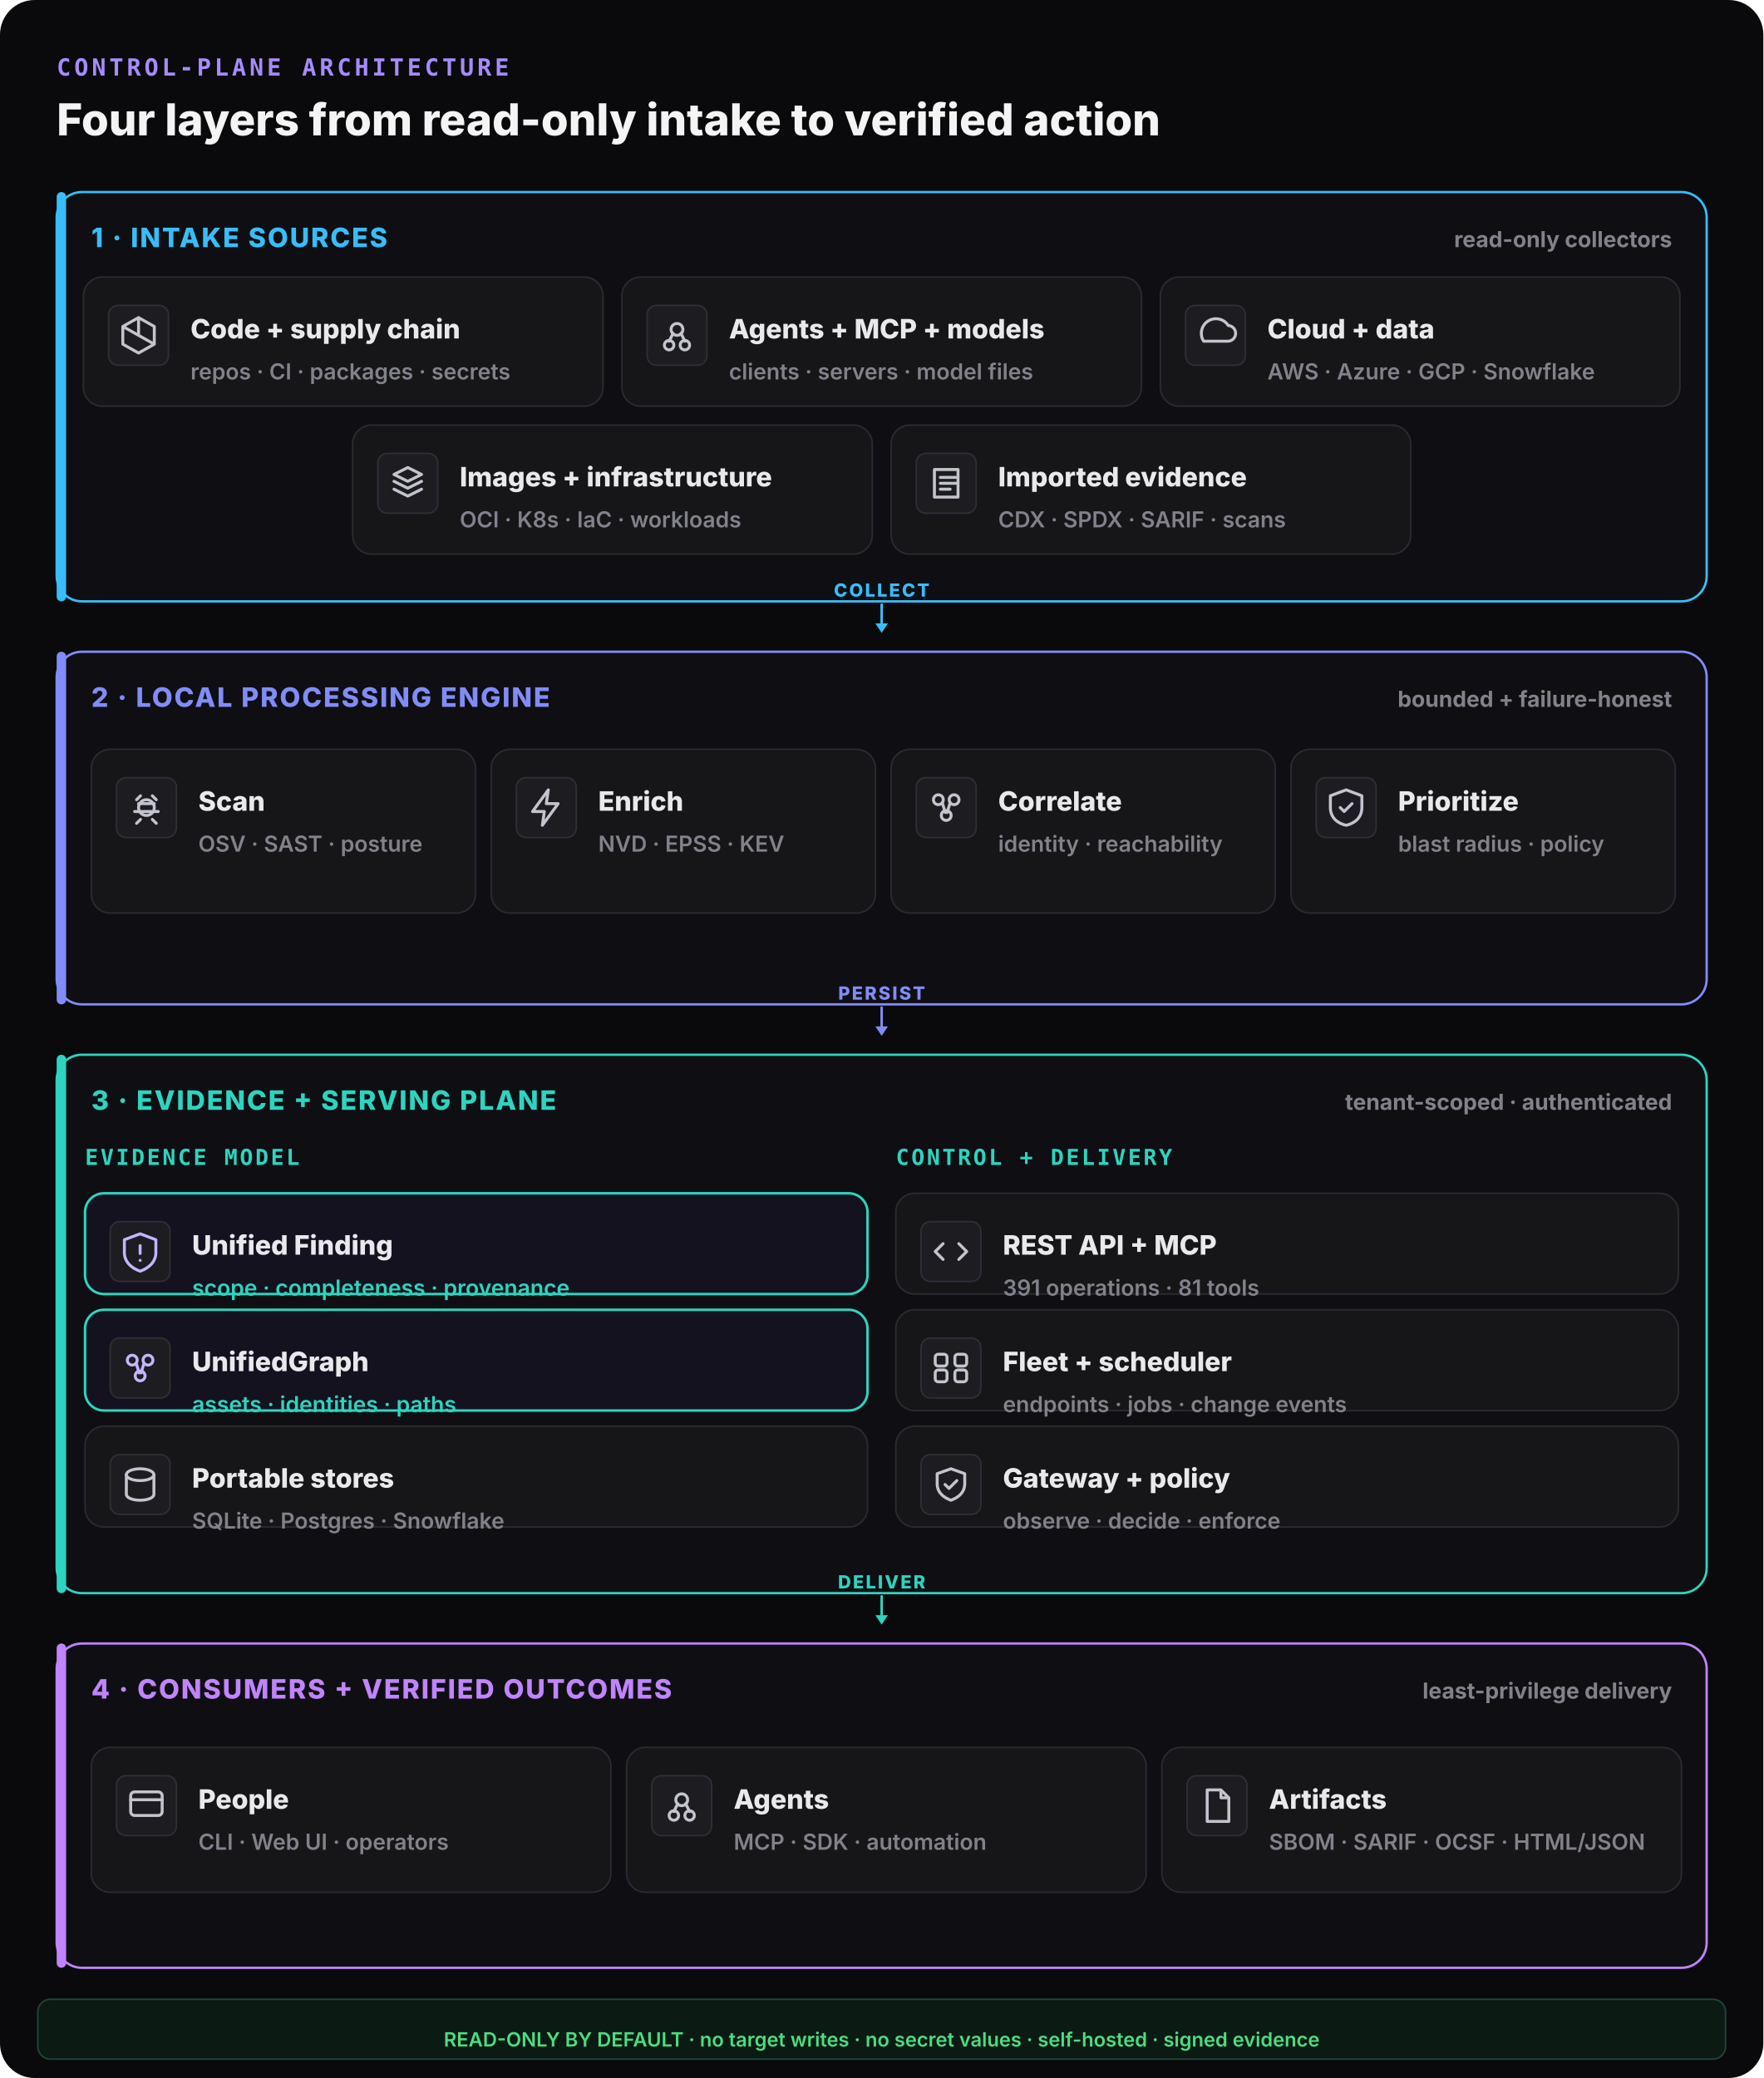
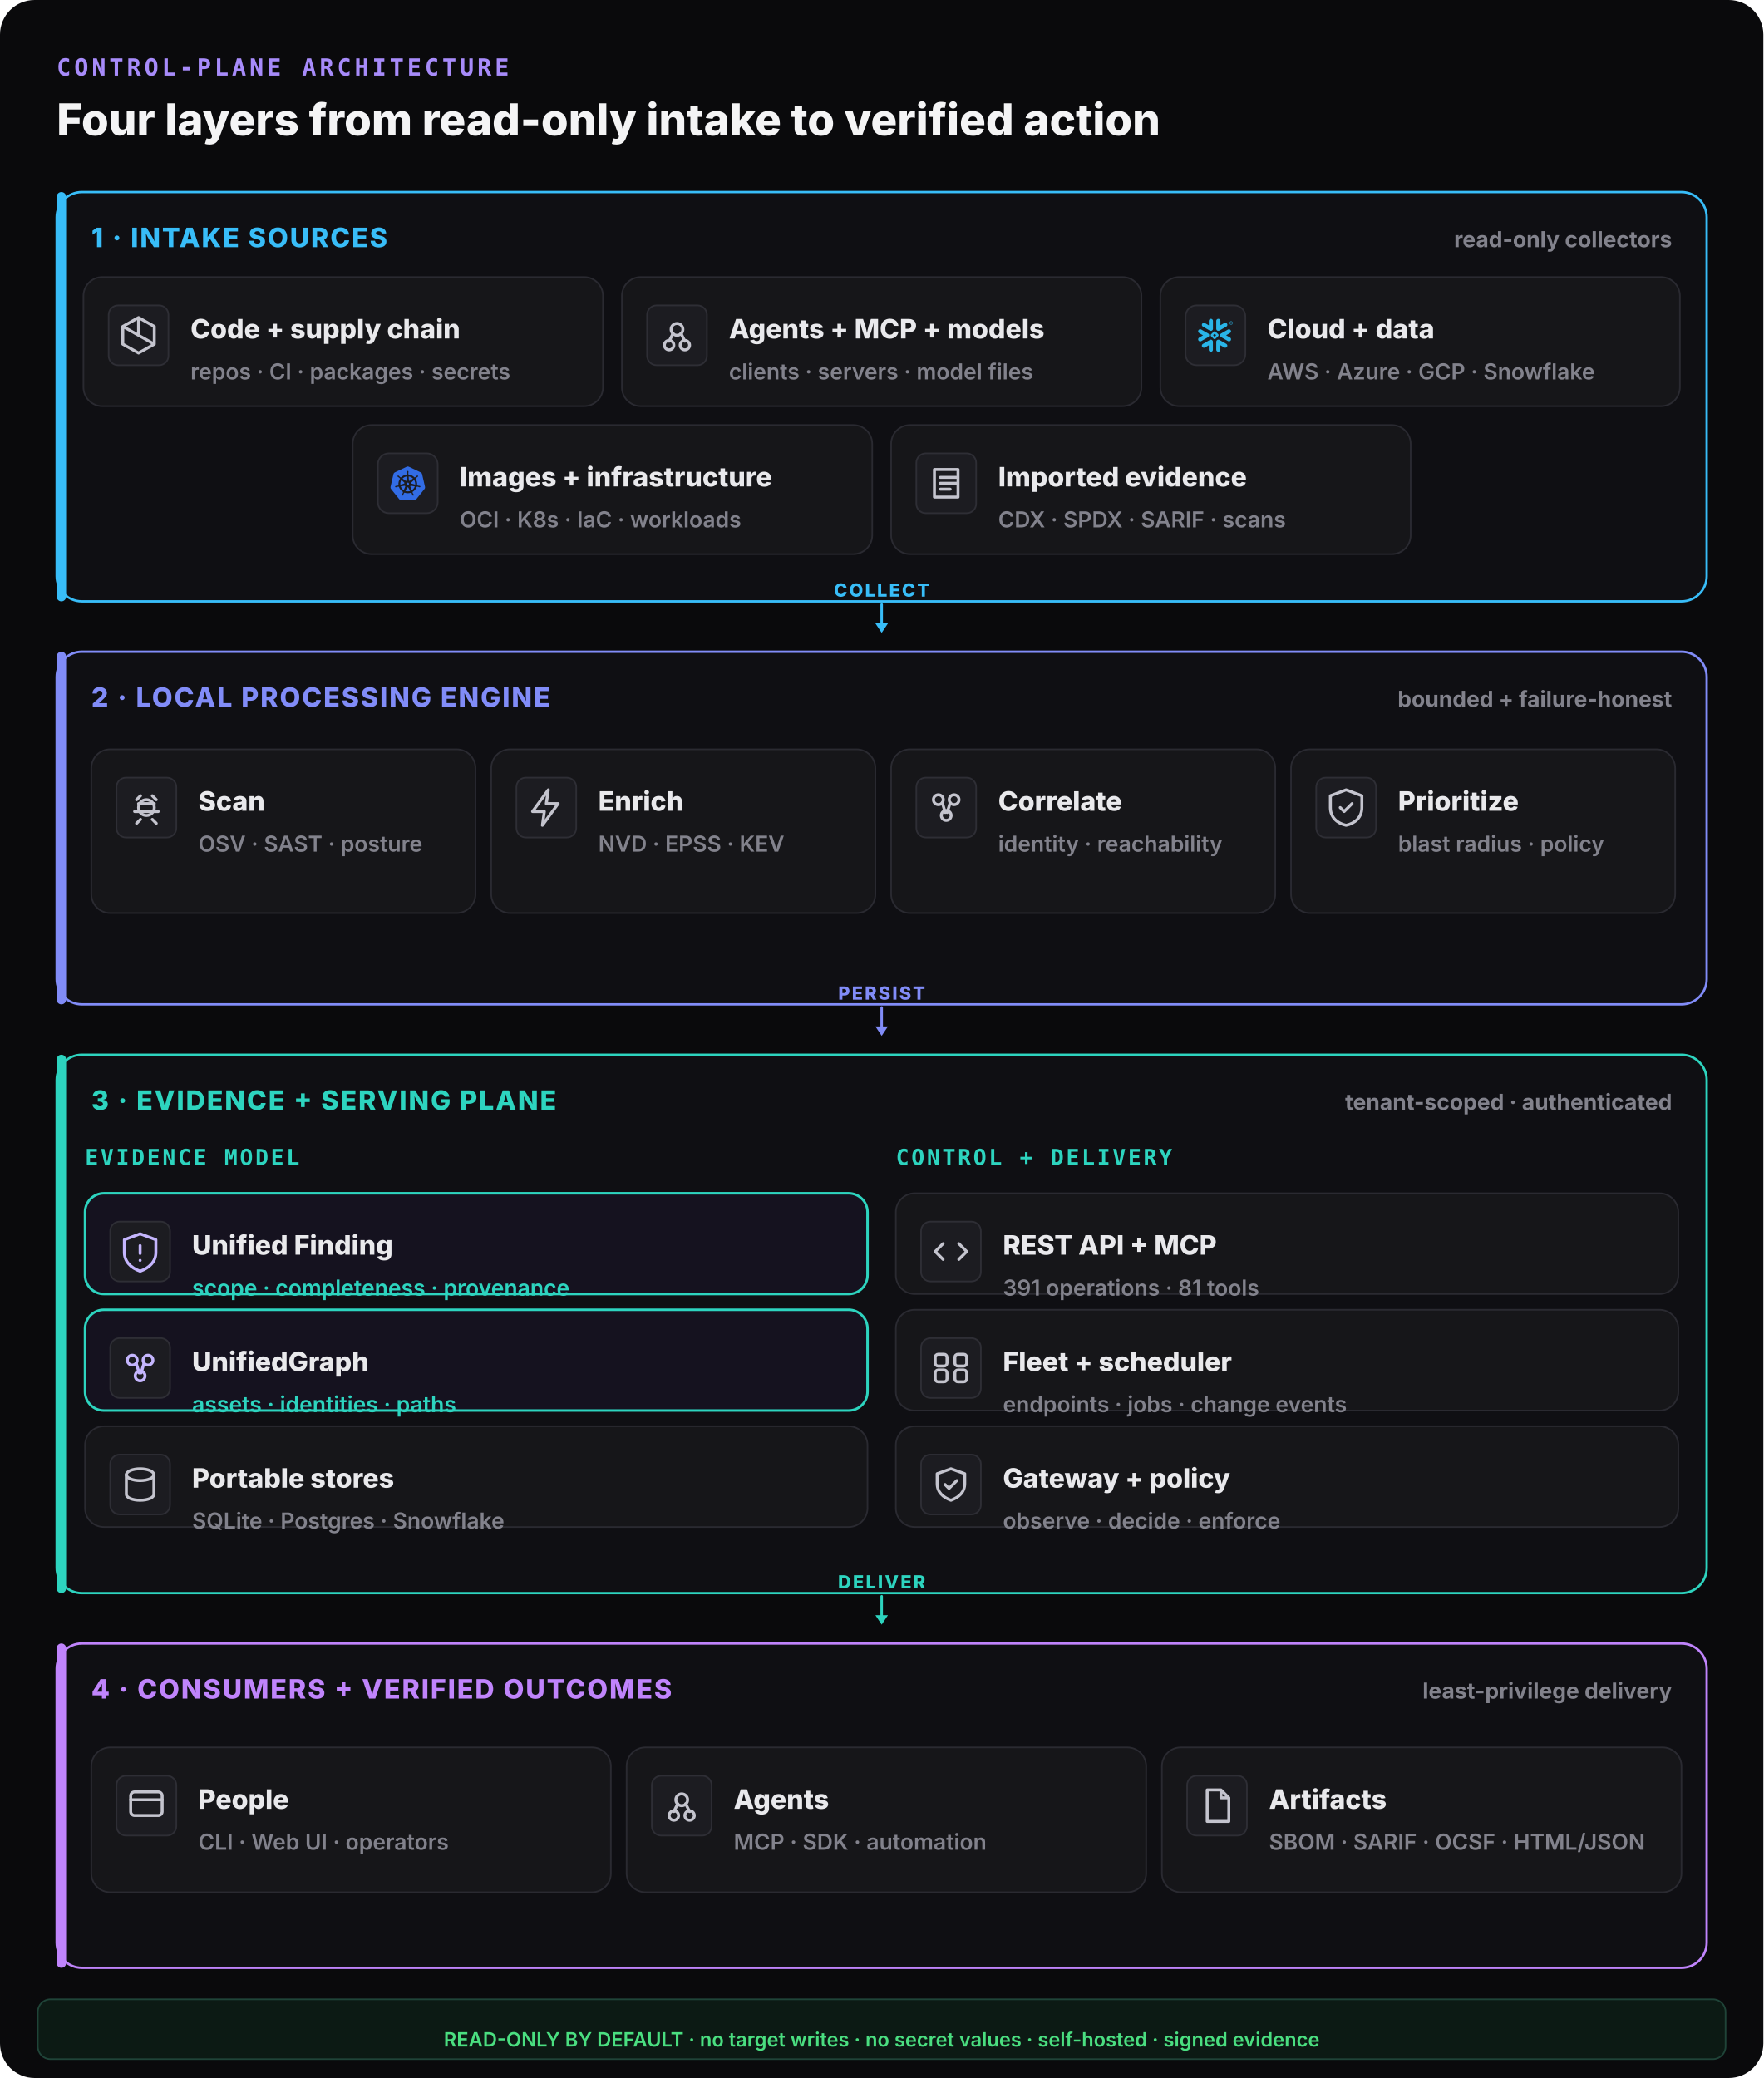
<svg xmlns="http://www.w3.org/2000/svg" width="1120" height="1320" viewBox="0 0 1120 1320" fill="none">
  <rect width="1120" height="1320" rx="22" fill="#0a0a0c" />
  <text x="36" y="48" font-family="ui-monospace,monospace" font-size="15" font-weight="800" letter-spacing="0.14em" fill="#a78bfa">CONTROL-PLANE ARCHITECTURE</text>
  <text x="36" y="86" font-family="Inter,system-ui,sans-serif" font-size="28" font-weight="800" fill="#f4f4f5">Four layers from read-only intake to verified action</text>
  <rect x="36" y="122" width="1048" height="260" rx="16" fill="#0f0f13" stroke="#38bdf8" stroke-width="1.5" />
  <rect x="36" y="122" width="6" height="260" rx="3" fill="#38bdf8" />
  <text x="58" y="157" font-family="Inter,system-ui,sans-serif" font-size="17" font-weight="800" letter-spacing="0.06em" fill="#38bdf8">1 · INTAKE SOURCES</text>
  <text x="1062" y="157" text-anchor="end" font-family="Inter,system-ui,sans-serif" font-size="14" font-weight="700" fill="#82828c">read-only collectors</text>
  <rect x="53" y="176" width="330" height="82" rx="12" fill="#161619" stroke="#2a2a31" stroke-width="1" />
  <rect x="69" y="194" width="38" height="38" rx="6" fill="#1c1c21" stroke="#2e2e35" />
  <g transform="translate(73,198) scale(1.25)" fill="none" stroke="#c4c4ce" stroke-width="1.5" stroke-linecap="round" stroke-linejoin="round">
    <path d="M12 3l8 4.5v9L12 21l-8-4.5v-9z M12 3v9 M4 7.5l16 9" />
  </g>
  <text x="121" y="215" font-family="Inter,system-ui,sans-serif" font-size="17" font-weight="800" fill="#e9e9ec">Code + supply chain</text>
  <text x="121" y="241" font-family="Inter,system-ui,sans-serif" font-size="14" font-weight="600" fill="#82828c">repos · CI · packages · secrets</text>
  <rect x="395" y="176" width="330" height="82" rx="12" fill="#161619" stroke="#2a2a31" stroke-width="1" />
  <rect x="411" y="194" width="38" height="38" rx="6" fill="#1c1c21" stroke="#2e2e35" />
  <g transform="translate(415,198) scale(1.25)" fill="none" stroke="#c4c4ce" stroke-width="1.5" stroke-linecap="round" stroke-linejoin="round">
    <circle cx="12" cy="9" r="3" />
    <circle cx="8" cy="17" r="2.4" />
    <circle cx="16" cy="17" r="2.4" />
    <path d="M10 11l-2 4 M14 11l2 4" />
  </g>
  <text x="463" y="215" font-family="Inter,system-ui,sans-serif" font-size="17" font-weight="800" fill="#e9e9ec">Agents + MCP + models</text>
  <text x="463" y="241" font-family="Inter,system-ui,sans-serif" font-size="14" font-weight="600" fill="#82828c">clients · servers · model files</text>
  <rect x="737" y="176" width="330" height="82" rx="12" fill="#161619" stroke="#2a2a31" stroke-width="1" />
-   <rect x="753" y="194" width="38" height="38" rx="6" fill="#1c1c21" stroke="#2e2e35" />
-   <g transform="translate(757,198) scale(1.25)" fill="none" stroke="#c4c4ce" stroke-width="1.5" stroke-linecap="round" stroke-linejoin="round">
-     <path d="M6 15h12a4 4 0 0 0 .5-8A6 6 0 0 0 6 15z" />
+   <g data-vendor="Snowflake">
+     <rect x="753" y="194" width="38" height="38" rx="7" fill="#1c1c21" stroke="#2e2e35" />
+     <g transform="translate(761,202) scale(0.9166667)" fill="#29B5E8">
+       <path d="M24 3.459c0 .646-.418 1.18-1.141 1.18-.723 0-1.142-.534-1.142-1.18 0-.647.419-1.18 1.142-1.18.723 0 1.141.533 1.141 1.18zm-.228 0c0-.533-.38-.951-.913-.951s-.913.38-.913.95c0 .533.38.952.913.952.57 0 .913-.419.913-.951zm-1.37-.533h.495c.266 0 .456.152.456.38 0 .153-.076.229-.19.305l.19.266v.038h-.266l-.19-.266h-.229v.266h-.266zm.495.228h-.229v.267h.229c.114 0 .152-.038.152-.114.038-.077-.038-.153-.152-.153zM7.602 12.4c.038-.151.076-.304.076-.456 0-.114-.038-.228-.038-.342-.114-.343-.304-.647-.646-.838l-4.87-2.777c-.685-.38-1.56-.152-1.94.533-.381.685-.153 1.56.532 1.94l2.701 1.56-2.701 1.56c-.685.38-.913 1.256-.533 1.94.38.685 1.256.914 1.94.533l4.832-2.777c.343-.267.571-.533.647-.876zm1.332 2.626c-.266-.038-.57.038-.837.19l-4.832 2.777c-.685.38-.913 1.256-.532 1.94.38.686 1.255.914 1.94.533l2.701-1.56v3.12c0 .8.647 1.408 1.446 1.408.799 0 1.407-.647 1.407-1.408v-5.592c0-.761-.57-1.37-1.293-1.408zm4.946-6.088c.266.038.57-.038.837-.19l4.832-2.777c.685-.38.913-1.256.532-1.94-.38-.686-1.255-.914-1.94-.533l-2.701 1.56V1.975c0-.799-.647-1.408-1.446-1.408-.799 0-1.446.609-1.446 1.408V7.53c0 .76.609 1.37 1.332 1.407zM3.265 5.97l4.832 2.777c.266.152.533.19.837.19.723-.038 1.331-.684 1.331-1.407V1.975c0-.799-.646-1.408-1.407-1.408-.799 0-1.446.647-1.446 1.408v3.12l-2.701-1.56c-.685-.38-1.56-.152-1.94.533-.419.646-.19 1.521.494 1.902zm9.093 6.011a.412.412 0 00-.114-.266l-.57-.571a.346.346 0 00-.267-.114.412.412 0 00-.266.114l-.571.57a.411.411 0 00-.114.267c0 .076.038.19.114.267l.57.57a.345.345 0 00.267.114c.076 0 .19-.038.266-.114l.571-.57a.412.412 0 00.114-.267zm1.598.533L11.94 14.53c-.039.038-.153.114-.229.114h-.608a.411.411 0 01-.267-.114L8.82 12.514a.408.408 0 01-.076-.229v-.608c0-.076.038-.19.114-.267l2.016-2.016a.41.41 0 01.267-.114h.608a.41.41 0 01.267.114l2.016 2.016a.347.347 0 01.114.267v.608c-.076.077-.114.19-.19.229zm5.593 5.44l-4.832-2.777c-.266-.152-.57-.19-.837-.152-.723.038-1.332.684-1.332 1.408v5.554c0 .8.647 1.408 1.408 1.408.799 0 1.446-.647 1.446-1.408v-3.12l2.7 1.56c.686.38 1.561.152 1.941-.533.419-.646.19-1.521-.494-1.94zm2.549-7.533l-2.701 1.56 2.7 1.56c.686.38.914 1.256.533 1.94-.38.685-1.255.913-1.94.533l-4.832-2.778a1.644 1.644 0 01-.647-.798c-.037-.153-.076-.305-.076-.457 0-.114.039-.228.039-.342.114-.343.342-.647.646-.837l4.832-2.778c.685-.38 1.56-.152 1.94.533.457.609.19 1.484-.494 1.864" />
+     </g>
  </g>
  <text x="805" y="215" font-family="Inter,system-ui,sans-serif" font-size="17" font-weight="800" fill="#e9e9ec">Cloud + data</text>
  <text x="805" y="241" font-family="Inter,system-ui,sans-serif" font-size="14" font-weight="600" fill="#82828c">AWS · Azure · GCP · Snowflake</text>
  <rect x="224" y="270" width="330" height="82" rx="12" fill="#161619" stroke="#2a2a31" stroke-width="1" />
-   <rect x="240" y="288" width="38" height="38" rx="6" fill="#1c1c21" stroke="#2e2e35" />
-   <g transform="translate(244,292) scale(1.25)" fill="none" stroke="#c4c4ce" stroke-width="1.5" stroke-linecap="round" stroke-linejoin="round">
-     <path d="M12 4l7 3.5-7 3.5-7-3.5z M5 11l7 3.5 7-3.5 M5 15l7 3.5 7-3.5" />
+   <g data-vendor="Kubernetes">
+     <rect x="240" y="288" width="38" height="38" rx="7" fill="#1c1c21" stroke="#2e2e35" />
+     <g transform="translate(248,296) scale(0.9166667)" fill="#326CE5">
+       <path d="M10.204 14.35l.007.01-.999 2.413a5.171 5.171 0 0 1-2.075-2.597l2.578-.437.004.005a.44.44 0 0 1 .484.606zm-.833-2.129a.44.44 0 0 0 .173-.756l.002-.011L7.585 9.7a5.143 5.143 0 0 0-.73 3.255l2.514-.725.002-.009zm1.145-1.98a.44.44 0 0 0 .699-.337l.01-.005.15-2.62a5.144 5.144 0 0 0-3.01 1.442l2.147 1.523.004-.002zm.76 2.75l.723.349.722-.347.18-.78-.5-.623h-.804l-.5.623.179.779zm1.5-3.095a.44.44 0 0 0 .7.336l.008.003 2.134-1.513a5.188 5.188 0 0 0-2.992-1.442l.148 2.615.002.001zm10.876 5.97l-5.773 7.181a1.6 1.6 0 0 1-1.248.594l-9.261.003a1.6 1.6 0 0 1-1.247-.596l-5.776-7.18a1.583 1.583 0 0 1-.307-1.34L2.1 5.573c.108-.47.425-.864.863-1.073L11.305.513a1.606 1.606 0 0 1 1.385 0l8.345 3.985c.438.209.755.604.863 1.073l2.062 8.955c.108.47-.005.963-.308 1.34zm-3.289-2.057c-.042-.01-.103-.026-.145-.034-.174-.033-.315-.025-.479-.038-.35-.037-.638-.067-.895-.148-.105-.04-.18-.165-.216-.216l-.201-.059a6.45 6.45 0 0 0-.105-2.332 6.465 6.465 0 0 0-.936-2.163c.052-.047.15-.133.177-.159.008-.09.001-.183.094-.282.197-.185.444-.338.743-.522.142-.084.273-.137.415-.242.032-.024.076-.062.11-.089.24-.191.295-.52.123-.736-.172-.216-.506-.236-.745-.045-.034.027-.08.062-.111.088-.134.116-.217.23-.33.35-.246.25-.45.458-.673.609-.097.056-.239.037-.303.033l-.19.135a6.545 6.545 0 0 0-4.146-2.003l-.012-.223c-.065-.062-.143-.115-.163-.25-.022-.268.015-.557.057-.905.023-.163.061-.298.068-.475.001-.04-.001-.099-.001-.142 0-.306-.224-.555-.5-.555-.275 0-.499.249-.499.555l.001.014c0 .041-.002.092 0 .128.006.177.044.312.067.475.042.348.078.637.056.906a.545.545 0 0 1-.162.258l-.012.211a6.424 6.424 0 0 0-4.166 2.003 8.373 8.373 0 0 1-.18-.128c-.09.012-.18.04-.297-.029-.223-.15-.427-.358-.673-.608-.113-.12-.195-.234-.329-.349-.03-.026-.077-.062-.111-.088a.594.594 0 0 0-.348-.132.481.481 0 0 0-.398.176c-.172.216-.117.546.123.737l.007.005.104.083c.142.105.272.159.414.242.299.185.546.338.743.522.076.082.09.226.1.288l.16.143a6.462 6.462 0 0 0-1.02 4.506l-.208.06c-.055.072-.133.184-.215.217-.257.081-.546.11-.895.147-.164.014-.305.006-.48.039-.037.007-.09.02-.133.03l-.004.002-.007.002c-.295.071-.484.342-.423.608.061.267.349.429.645.365l.007-.001.01-.003.129-.029c.17-.046.294-.113.448-.172.33-.118.604-.217.87-.256.112-.009.23.069.288.101l.217-.037a6.5 6.5 0 0 0 2.88 3.596l-.09.218c.033.084.069.199.044.282-.097.252-.263.517-.452.813-.091.136-.185.242-.268.399-.02.037-.045.095-.064.134-.128.275-.034.591.213.71.248.12.556-.007.69-.282v-.002c.02-.039.046-.09.062-.127.07-.162.094-.301.144-.458.132-.332.205-.68.387-.897.05-.06.13-.082.215-.105l.113-.205a6.453 6.453 0 0 0 4.609.012l.106.192c.086.028.18.042.256.155.136.232.229.507.342.84.05.156.074.295.145.457.016.037.043.09.062.129.133.276.442.402.69.282.247-.118.341-.435.213-.71-.02-.039-.045-.096-.065-.134-.083-.156-.177-.261-.268-.398-.19-.296-.346-.541-.443-.793-.04-.13.007-.21.038-.294-.018-.022-.059-.144-.083-.202a6.499 6.499 0 0 0 2.88-3.622c.064.01.176.03.213.038.075-.05.144-.114.28-.104.266.039.54.138.87.256.154.06.277.128.448.173.036.01.088.019.13.028l.009.003.007.001c.297.064.584-.098.645-.365.06-.266-.128-.537-.423-.608zM16.4 9.701l-1.95 1.746v.005a.44.44 0 0 0 .173.757l.003.01 2.526.728a5.199 5.199 0 0 0-.108-1.674A5.208 5.208 0 0 0 16.4 9.7zm-4.013 5.325a.437.437 0 0 0-.404-.232.44.44 0 0 0-.372.233h-.002l-1.268 2.292a5.164 5.164 0 0 0 3.326.003l-1.27-2.296h-.01zm1.888-1.293a.44.44 0 0 0-.27.036.44.44 0 0 0-.214.572l-.003.004 1.01 2.438a5.15 5.15 0 0 0 2.081-2.615l-2.6-.44-.004.005z" />
+     </g>
  </g>
  <text x="292" y="309" font-family="Inter,system-ui,sans-serif" font-size="17" font-weight="800" fill="#e9e9ec">Images + infrastructure</text>
  <text x="292" y="335" font-family="Inter,system-ui,sans-serif" font-size="14" font-weight="600" fill="#82828c">OCI · K8s · IaC · workloads</text>
  <rect x="566" y="270" width="330" height="82" rx="12" fill="#161619" stroke="#2a2a31" stroke-width="1" />
  <rect x="582" y="288" width="38" height="38" rx="6" fill="#1c1c21" stroke="#2e2e35" />
  <g transform="translate(586,292) scale(1.25)" fill="none" stroke="#c4c4ce" stroke-width="1.5" stroke-linecap="round" stroke-linejoin="round">
    <path d="M6 5h12v14H6z M9 9h8 M9 12h8 M9 15h5" />
  </g>
  <text x="634" y="309" font-family="Inter,system-ui,sans-serif" font-size="17" font-weight="800" fill="#e9e9ec">Imported evidence</text>
  <text x="634" y="335" font-family="Inter,system-ui,sans-serif" font-size="14" font-weight="600" fill="#82828c">CDX · SPDX · SARIF · scans</text>
  <line x1="560" y1="384" x2="560" y2="398" stroke="#38bdf8" stroke-width="1.6" stroke-linecap="round" />
  <polygon points="560,402 556,396 564,396" fill="#38bdf8" />
  <text x="560" y="379" text-anchor="middle" font-family="Inter,system-ui,sans-serif" font-size="11.5" font-weight="800" letter-spacing="0.1em" fill="#38bdf8">COLLECT</text>
  <rect x="36" y="414" width="1048" height="224" rx="16" fill="#0f0f13" stroke="#818cf8" stroke-width="1.5" />
  <rect x="36" y="414" width="6" height="224" rx="3" fill="#818cf8" />
  <text x="58" y="449" font-family="Inter,system-ui,sans-serif" font-size="17" font-weight="800" letter-spacing="0.06em" fill="#818cf8">2 · LOCAL PROCESSING ENGINE</text>
  <text x="1062" y="449" text-anchor="end" font-family="Inter,system-ui,sans-serif" font-size="14" font-weight="700" fill="#82828c">bounded + failure-honest</text>
  <rect x="58" y="476" width="244" height="104" rx="12" fill="#161619" stroke="#2a2a31" stroke-width="1" />
  <rect x="74" y="494" width="38" height="38" rx="6" fill="#1c1c21" stroke="#2e2e35" />
  <g transform="translate(78,498) scale(1.25)" fill="none" stroke="#c4c4ce" stroke-width="1.5" stroke-linecap="round" stroke-linejoin="round">
    <path d="M8 10h8M6 14h12M9 6l-2 2M15 6l2 2M9 18l-2 2M15 18l2 2" />
    <circle cx="12" cy="12" r="4" />
  </g>
  <text x="126" y="515" font-family="Inter,system-ui,sans-serif" font-size="17" font-weight="800" fill="#e9e9ec">Scan</text>
  <text x="126" y="541" font-family="Inter,system-ui,sans-serif" font-size="14" font-weight="600" fill="#82828c">OSV · SAST · posture</text>
  <rect x="312" y="476" width="244" height="104" rx="12" fill="#161619" stroke="#2a2a31" stroke-width="1" />
  <rect x="328" y="494" width="38" height="38" rx="6" fill="#1c1c21" stroke="#2e2e35" />
  <g transform="translate(332,498) scale(1.25)" fill="none" stroke="#c4c4ce" stroke-width="1.5" stroke-linecap="round" stroke-linejoin="round">
    <path d="M13 3L5 14h6l-1 7 8-11h-6z" />
  </g>
  <text x="380" y="515" font-family="Inter,system-ui,sans-serif" font-size="17" font-weight="800" fill="#e9e9ec">Enrich</text>
  <text x="380" y="541" font-family="Inter,system-ui,sans-serif" font-size="14" font-weight="600" fill="#82828c">NVD · EPSS · KEV</text>
  <rect x="566" y="476" width="244" height="104" rx="12" fill="#161619" stroke="#2a2a31" stroke-width="1" />
  <rect x="582" y="494" width="38" height="38" rx="6" fill="#1c1c21" stroke="#2e2e35" />
  <g transform="translate(586,498) scale(1.25)" fill="none" stroke="#c4c4ce" stroke-width="1.5" stroke-linecap="round" stroke-linejoin="round">
    <circle cx="8" cy="8" r="2.5" />
    <circle cx="16" cy="8" r="2.5" />
    <circle cx="12" cy="16" r="2.5" />
    <path d="M10 9.5l1.5 5 M14 9.5l-1.5 5" />
  </g>
  <text x="634" y="515" font-family="Inter,system-ui,sans-serif" font-size="17" font-weight="800" fill="#e9e9ec">Correlate</text>
  <text x="634" y="541" font-family="Inter,system-ui,sans-serif" font-size="14" font-weight="600" fill="#82828c">identity · reachability</text>
  <rect x="820" y="476" width="244" height="104" rx="12" fill="#161619" stroke="#2a2a31" stroke-width="1" />
  <rect x="836" y="494" width="38" height="38" rx="6" fill="#1c1c21" stroke="#2e2e35" />
  <g transform="translate(840,498) scale(1.25)" fill="none" stroke="#c4c4ce" stroke-width="1.5" stroke-linecap="round" stroke-linejoin="round">
    <path d="M12 3l8 3v6c0 5-3.5 8-8 9-4.5-1-8-4-8-9V6z" />
    <path d="M9 12l2 2 4-4" />
  </g>
  <text x="888" y="515" font-family="Inter,system-ui,sans-serif" font-size="17" font-weight="800" fill="#e9e9ec">Prioritize</text>
  <text x="888" y="541" font-family="Inter,system-ui,sans-serif" font-size="14" font-weight="600" fill="#82828c">blast radius · policy</text>
  <line x1="560" y1="640" x2="560" y2="654" stroke="#818cf8" stroke-width="1.6" stroke-linecap="round" />
  <polygon points="560,658 556,652 564,652" fill="#818cf8" />
  <text x="560" y="635" text-anchor="middle" font-family="Inter,system-ui,sans-serif" font-size="11.5" font-weight="800" letter-spacing="0.1em" fill="#818cf8">PERSIST</text>
  <rect x="36" y="670" width="1048" height="342" rx="16" fill="#0f0f13" stroke="#2dd4bf" stroke-width="1.5" />
  <rect x="36" y="670" width="6" height="342" rx="3" fill="#2dd4bf" />
  <text x="58" y="705" font-family="Inter,system-ui,sans-serif" font-size="17" font-weight="800" letter-spacing="0.06em" fill="#2dd4bf">3 · EVIDENCE + SERVING PLANE</text>
  <text x="1062" y="705" text-anchor="end" font-family="Inter,system-ui,sans-serif" font-size="14" font-weight="700" fill="#82828c">tenant-scoped · authenticated</text>
  <text x="54" y="740" font-family="ui-monospace,monospace" font-size="14" font-weight="800" letter-spacing="0.1em" fill="#2dd4bf">EVIDENCE MODEL</text>
  <text x="569" y="740" font-family="ui-monospace,monospace" font-size="14" font-weight="800" letter-spacing="0.1em" fill="#2dd4bf">CONTROL + DELIVERY</text>
  <rect x="54" y="758" width="497" height="64" rx="12" fill="#15121f" stroke="#2dd4bf" stroke-width="1.6" />
  <rect x="70" y="776" width="38" height="38" rx="6" fill="#1c1c21" stroke="#2e2e35" />
  <g transform="translate(74,780) scale(1.25)" fill="none" stroke="#c4b5fd" stroke-width="1.5" stroke-linecap="round" stroke-linejoin="round">
    <path d="M12 3l8 3v6.5c0 4.5-3.2 7.8-8 9.5-4.8-1.7-8-5-8-9.5V6z" />
    <path d="M12 9v4" />
    <path d="M12 16.5h.01" />
  </g>
  <text x="122" y="797" font-family="Inter,system-ui,sans-serif" font-size="17" font-weight="800" fill="#e9e9ec">Unified Finding</text>
  <text x="122" y="823" font-family="Inter,system-ui,sans-serif" font-size="14" font-weight="600" fill="#2dd4bf">scope · completeness · provenance</text>
  <rect x="54" y="832" width="497" height="64" rx="12" fill="#15121f" stroke="#2dd4bf" stroke-width="1.6" />
  <rect x="70" y="850" width="38" height="38" rx="6" fill="#1c1c21" stroke="#2e2e35" />
  <g transform="translate(74,854) scale(1.25)" fill="none" stroke="#c4b5fd" stroke-width="1.5" stroke-linecap="round" stroke-linejoin="round">
    <circle cx="8" cy="8" r="2.5" />
    <circle cx="16" cy="8" r="2.5" />
    <circle cx="12" cy="16" r="2.5" />
    <path d="M10 9.5l1.5 5 M14 9.5l-1.5 5" />
  </g>
  <text x="122" y="871" font-family="Inter,system-ui,sans-serif" font-size="17" font-weight="800" fill="#e9e9ec">UnifiedGraph</text>
  <text x="122" y="897" font-family="Inter,system-ui,sans-serif" font-size="14" font-weight="600" fill="#2dd4bf">assets · identities · paths</text>
  <rect x="54" y="906" width="497" height="64" rx="12" fill="#161619" stroke="#2a2a31" stroke-width="1" />
  <rect x="70" y="924" width="38" height="38" rx="6" fill="#1c1c21" stroke="#2e2e35" />
  <g transform="translate(74,928) scale(1.25)" fill="none" stroke="#c4c4ce" stroke-width="1.5" stroke-linecap="round" stroke-linejoin="round">
    <ellipse cx="12" cy="7" rx="7" ry="3" />
    <path d="M5 7v10c0 1.7 3.1 3 7 3s7-1.3 7-3V7" />
  </g>
  <text x="122" y="945" font-family="Inter,system-ui,sans-serif" font-size="17" font-weight="800" fill="#e9e9ec">Portable stores</text>
  <text x="122" y="971" font-family="Inter,system-ui,sans-serif" font-size="14" font-weight="600" fill="#82828c">SQLite · Postgres · Snowflake</text>
  <rect x="569" y="758" width="497" height="64" rx="12" fill="#161619" stroke="#2a2a31" stroke-width="1" />
  <rect x="585" y="776" width="38" height="38" rx="6" fill="#1c1c21" stroke="#2e2e35" />
  <g transform="translate(589,780) scale(1.25)" fill="none" stroke="#c4c4ce" stroke-width="1.5" stroke-linecap="round" stroke-linejoin="round">
    <path d="M8 8l-4 4 4 4M16 8l4 4-4 4" />
  </g>
  <text x="637" y="797" font-family="Inter,system-ui,sans-serif" font-size="17" font-weight="800" fill="#e9e9ec">REST API + MCP</text>
  <text x="637" y="823" font-family="Inter,system-ui,sans-serif" font-size="14" font-weight="600" fill="#82828c">391 operations · 81 tools</text>
  <rect x="569" y="832" width="497" height="64" rx="12" fill="#161619" stroke="#2a2a31" stroke-width="1" />
  <rect x="585" y="850" width="38" height="38" rx="6" fill="#1c1c21" stroke="#2e2e35" />
  <g transform="translate(589,854) scale(1.25)" fill="none" stroke="#c4c4ce" stroke-width="1.5" stroke-linecap="round" stroke-linejoin="round">
    <rect x="4" y="5" width="6" height="6" rx="1.5" />
    <rect x="14" y="5" width="6" height="6" rx="1.5" />
    <rect x="4" y="13" width="6" height="6" rx="1.5" />
    <rect x="14" y="13" width="6" height="6" rx="1.5" />
  </g>
  <text x="637" y="871" font-family="Inter,system-ui,sans-serif" font-size="17" font-weight="800" fill="#e9e9ec">Fleet + scheduler</text>
  <text x="637" y="897" font-family="Inter,system-ui,sans-serif" font-size="14" font-weight="600" fill="#82828c">endpoints · jobs · change events</text>
  <rect x="569" y="906" width="497" height="64" rx="12" fill="#161619" stroke="#2a2a31" stroke-width="1" />
  <rect x="585" y="924" width="38" height="38" rx="6" fill="#1c1c21" stroke="#2e2e35" />
  <g transform="translate(589,928) scale(1.25)" fill="none" stroke="#c4c4ce" stroke-width="1.5" stroke-linecap="round" stroke-linejoin="round">
    <path d="M12 4l7 2.5v5c0 4.5-3 7-7 8.5-4-1.5-7-4-7-8.5v-5z" />
    <path d="M9 12l2 2 4-4" />
  </g>
  <text x="637" y="945" font-family="Inter,system-ui,sans-serif" font-size="17" font-weight="800" fill="#e9e9ec">Gateway + policy</text>
  <text x="637" y="971" font-family="Inter,system-ui,sans-serif" font-size="14" font-weight="600" fill="#82828c">observe · decide · enforce</text>
  <line x1="560" y1="1014" x2="560" y2="1028" stroke="#2dd4bf" stroke-width="1.6" stroke-linecap="round" />
  <polygon points="560,1032 556,1026 564,1026" fill="#2dd4bf" />
  <text x="560" y="1009" text-anchor="middle" font-family="Inter,system-ui,sans-serif" font-size="11.5" font-weight="800" letter-spacing="0.1em" fill="#2dd4bf">DELIVER</text>
  <rect x="36" y="1044" width="1048" height="206" rx="16" fill="#0f0f13" stroke="#c084fc" stroke-width="1.5" />
  <rect x="36" y="1044" width="6" height="206" rx="3" fill="#c084fc" />
  <text x="58" y="1079" font-family="Inter,system-ui,sans-serif" font-size="17" font-weight="800" letter-spacing="0.06em" fill="#c084fc">4 · CONSUMERS + VERIFIED OUTCOMES</text>
  <text x="1062" y="1079" text-anchor="end" font-family="Inter,system-ui,sans-serif" font-size="14" font-weight="700" fill="#82828c">least-privilege delivery</text>
  <rect x="58" y="1110" width="330" height="92" rx="12" fill="#161619" stroke="#2a2a31" stroke-width="1" />
  <rect x="74" y="1128" width="38" height="38" rx="6" fill="#1c1c21" stroke="#2e2e35" />
  <g transform="translate(78,1132) scale(1.25)" fill="none" stroke="#c4c4ce" stroke-width="1.5" stroke-linecap="round" stroke-linejoin="round">
    <rect x="4" y="5" width="16" height="12" rx="2" />
    <path d="M4 9h16" />
  </g>
  <text x="126" y="1149" font-family="Inter,system-ui,sans-serif" font-size="17" font-weight="800" fill="#e9e9ec">People</text>
  <text x="126" y="1175" font-family="Inter,system-ui,sans-serif" font-size="14" font-weight="600" fill="#82828c">CLI · Web UI · operators</text>
  <rect x="398" y="1110" width="330" height="92" rx="12" fill="#161619" stroke="#2a2a31" stroke-width="1" />
  <rect x="414" y="1128" width="38" height="38" rx="6" fill="#1c1c21" stroke="#2e2e35" />
  <g transform="translate(418,1132) scale(1.25)" fill="none" stroke="#c4c4ce" stroke-width="1.5" stroke-linecap="round" stroke-linejoin="round">
    <circle cx="12" cy="9" r="3" />
    <circle cx="8" cy="17" r="2.4" />
    <circle cx="16" cy="17" r="2.4" />
    <path d="M10 11l-2 4 M14 11l2 4" />
  </g>
  <text x="466" y="1149" font-family="Inter,system-ui,sans-serif" font-size="17" font-weight="800" fill="#e9e9ec">Agents</text>
  <text x="466" y="1175" font-family="Inter,system-ui,sans-serif" font-size="14" font-weight="600" fill="#82828c">MCP · SDK · automation</text>
  <rect x="738" y="1110" width="330" height="92" rx="12" fill="#161619" stroke="#2a2a31" stroke-width="1" />
  <rect x="754" y="1128" width="38" height="38" rx="6" fill="#1c1c21" stroke="#2e2e35" />
  <g transform="translate(758,1132) scale(1.25)" fill="none" stroke="#c4c4ce" stroke-width="1.5" stroke-linecap="round" stroke-linejoin="round">
    <path d="M7 4h7l4 4v12H7z M14 4v4h4" />
  </g>
  <text x="806" y="1149" font-family="Inter,system-ui,sans-serif" font-size="17" font-weight="800" fill="#e9e9ec">Artifacts</text>
  <text x="806" y="1175" font-family="Inter,system-ui,sans-serif" font-size="14" font-weight="600" fill="#82828c">SBOM · SARIF · OCSF · HTML/JSON</text>
  <rect x="24" y="1270" width="1072" height="38" rx="8" fill="#0c1a14" stroke="#1f4438" />
  <text x="560" y="1300" text-anchor="middle" font-family="Inter,system-ui,sans-serif" font-size="12.5" font-weight="600" fill="#4ade80">READ-ONLY BY DEFAULT · no target writes · no secret values · self-hosted · signed evidence</text>
</svg>
